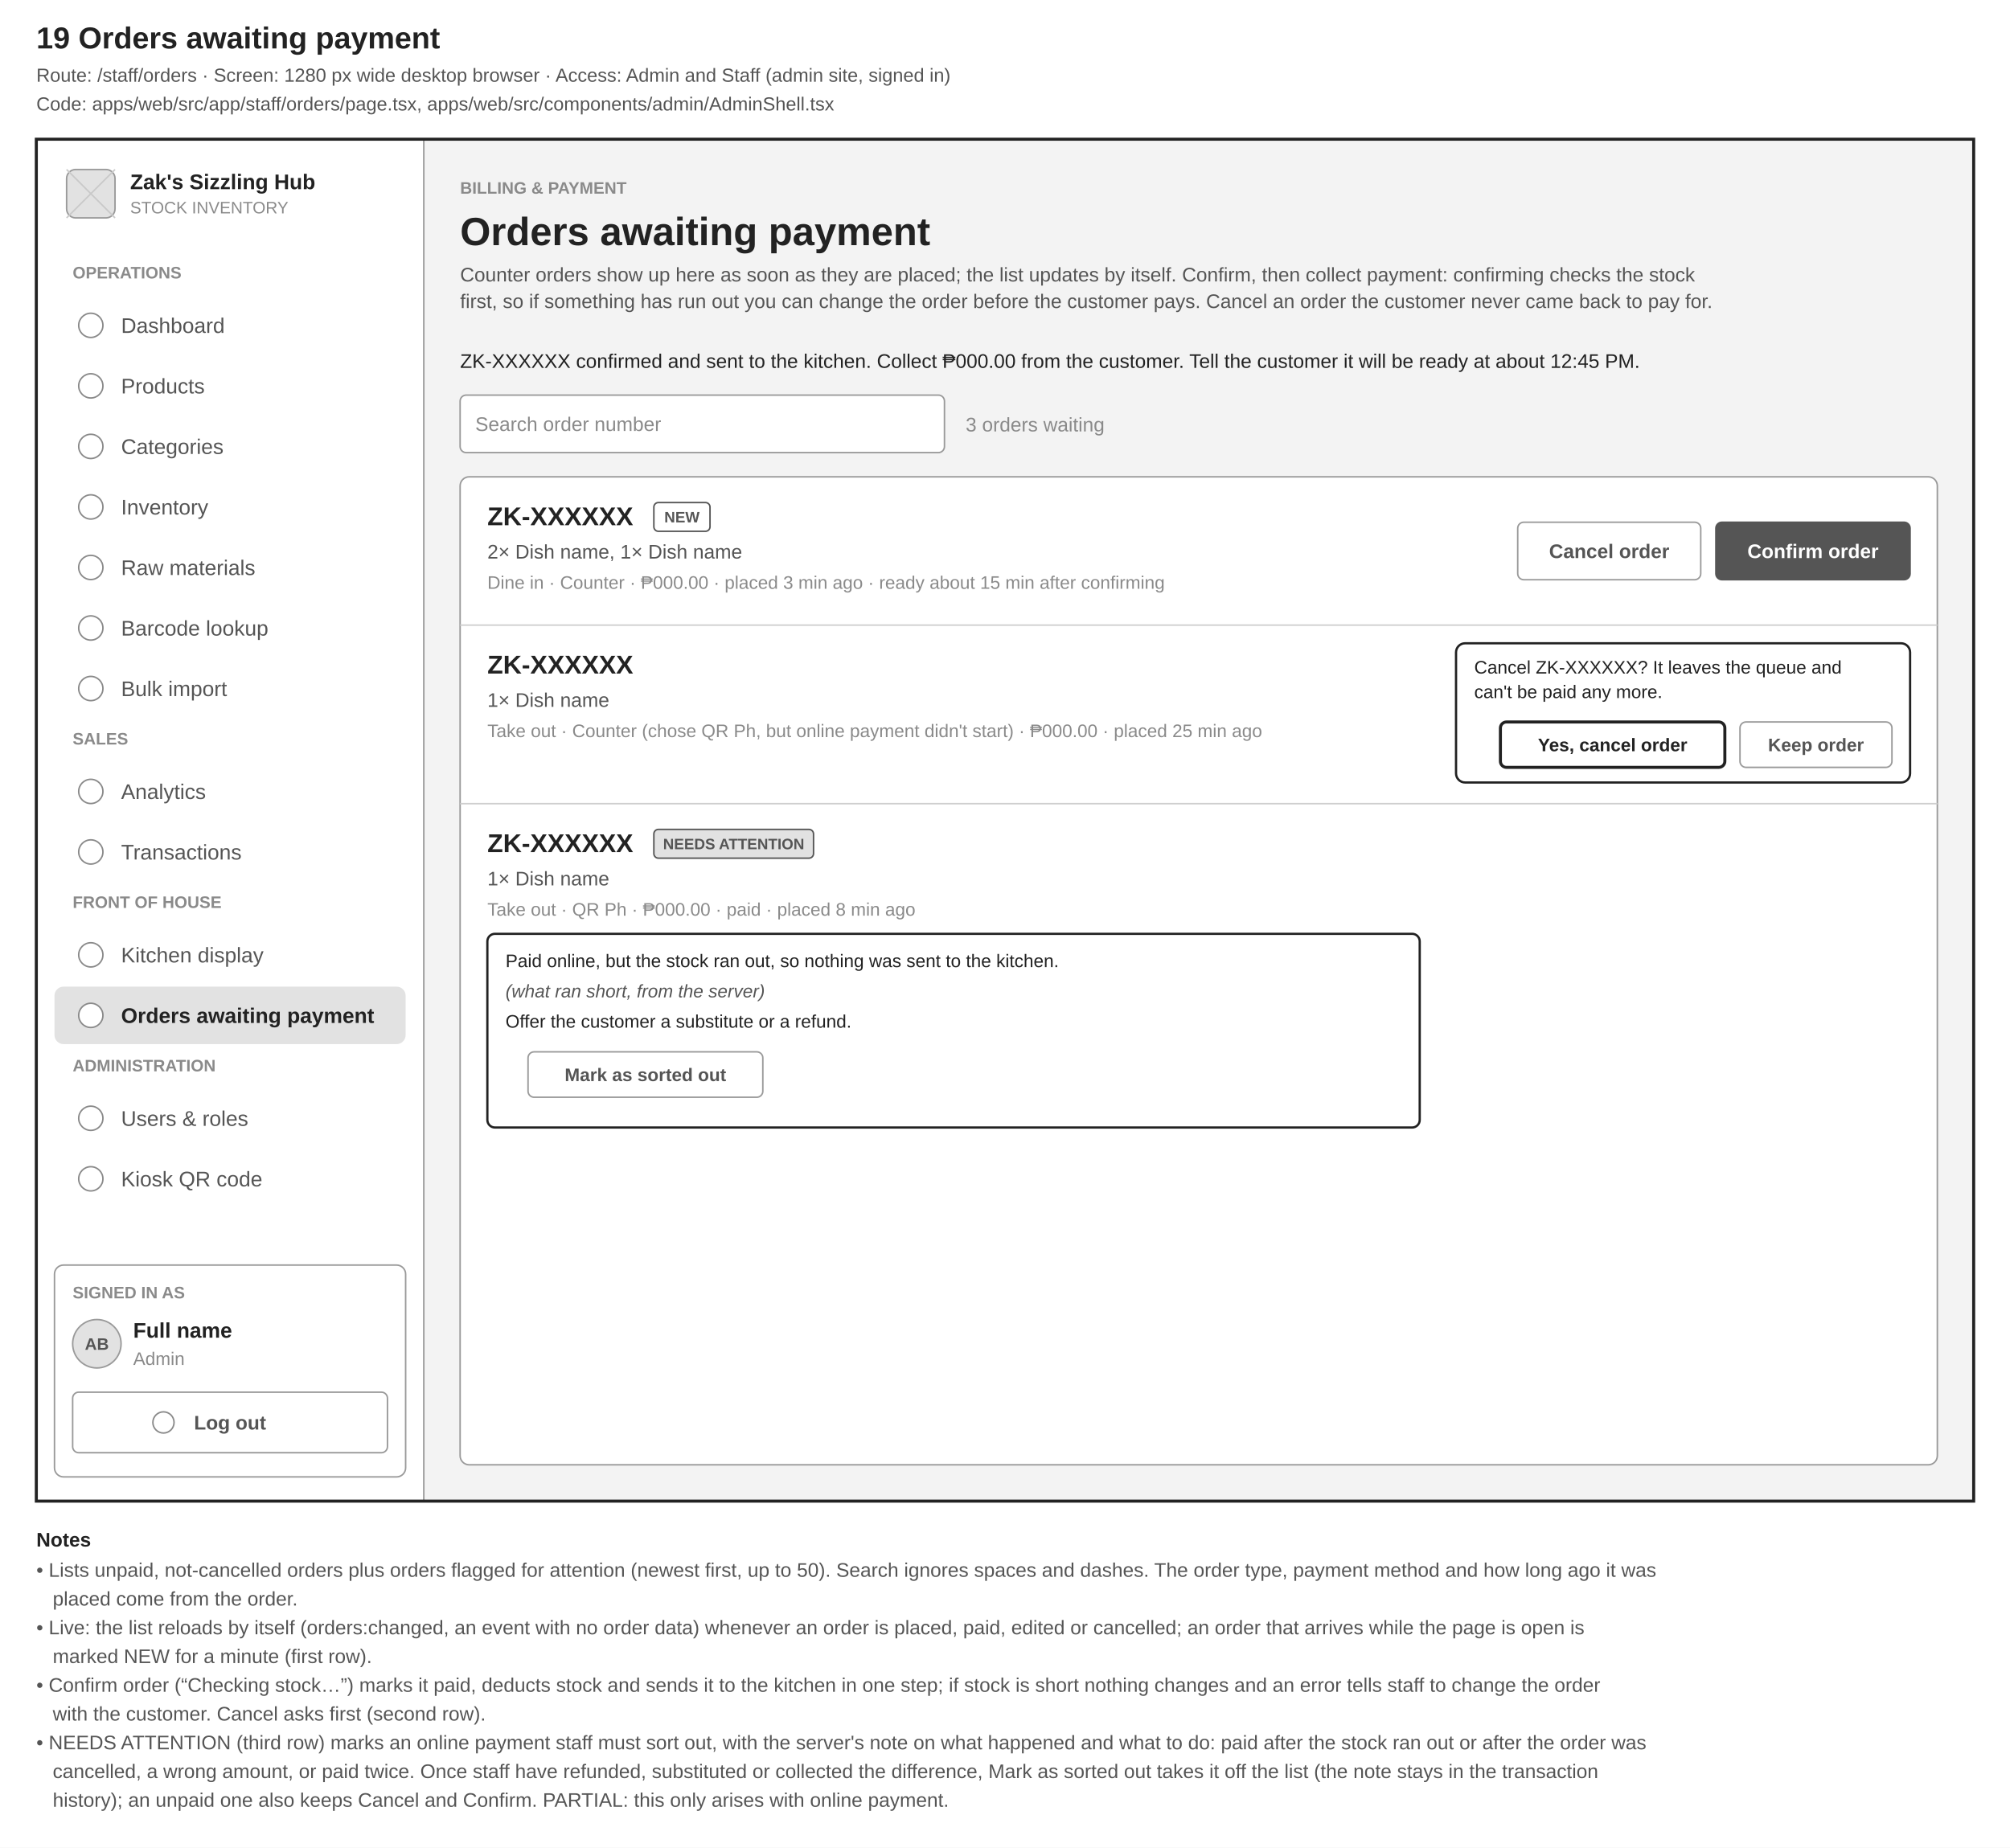
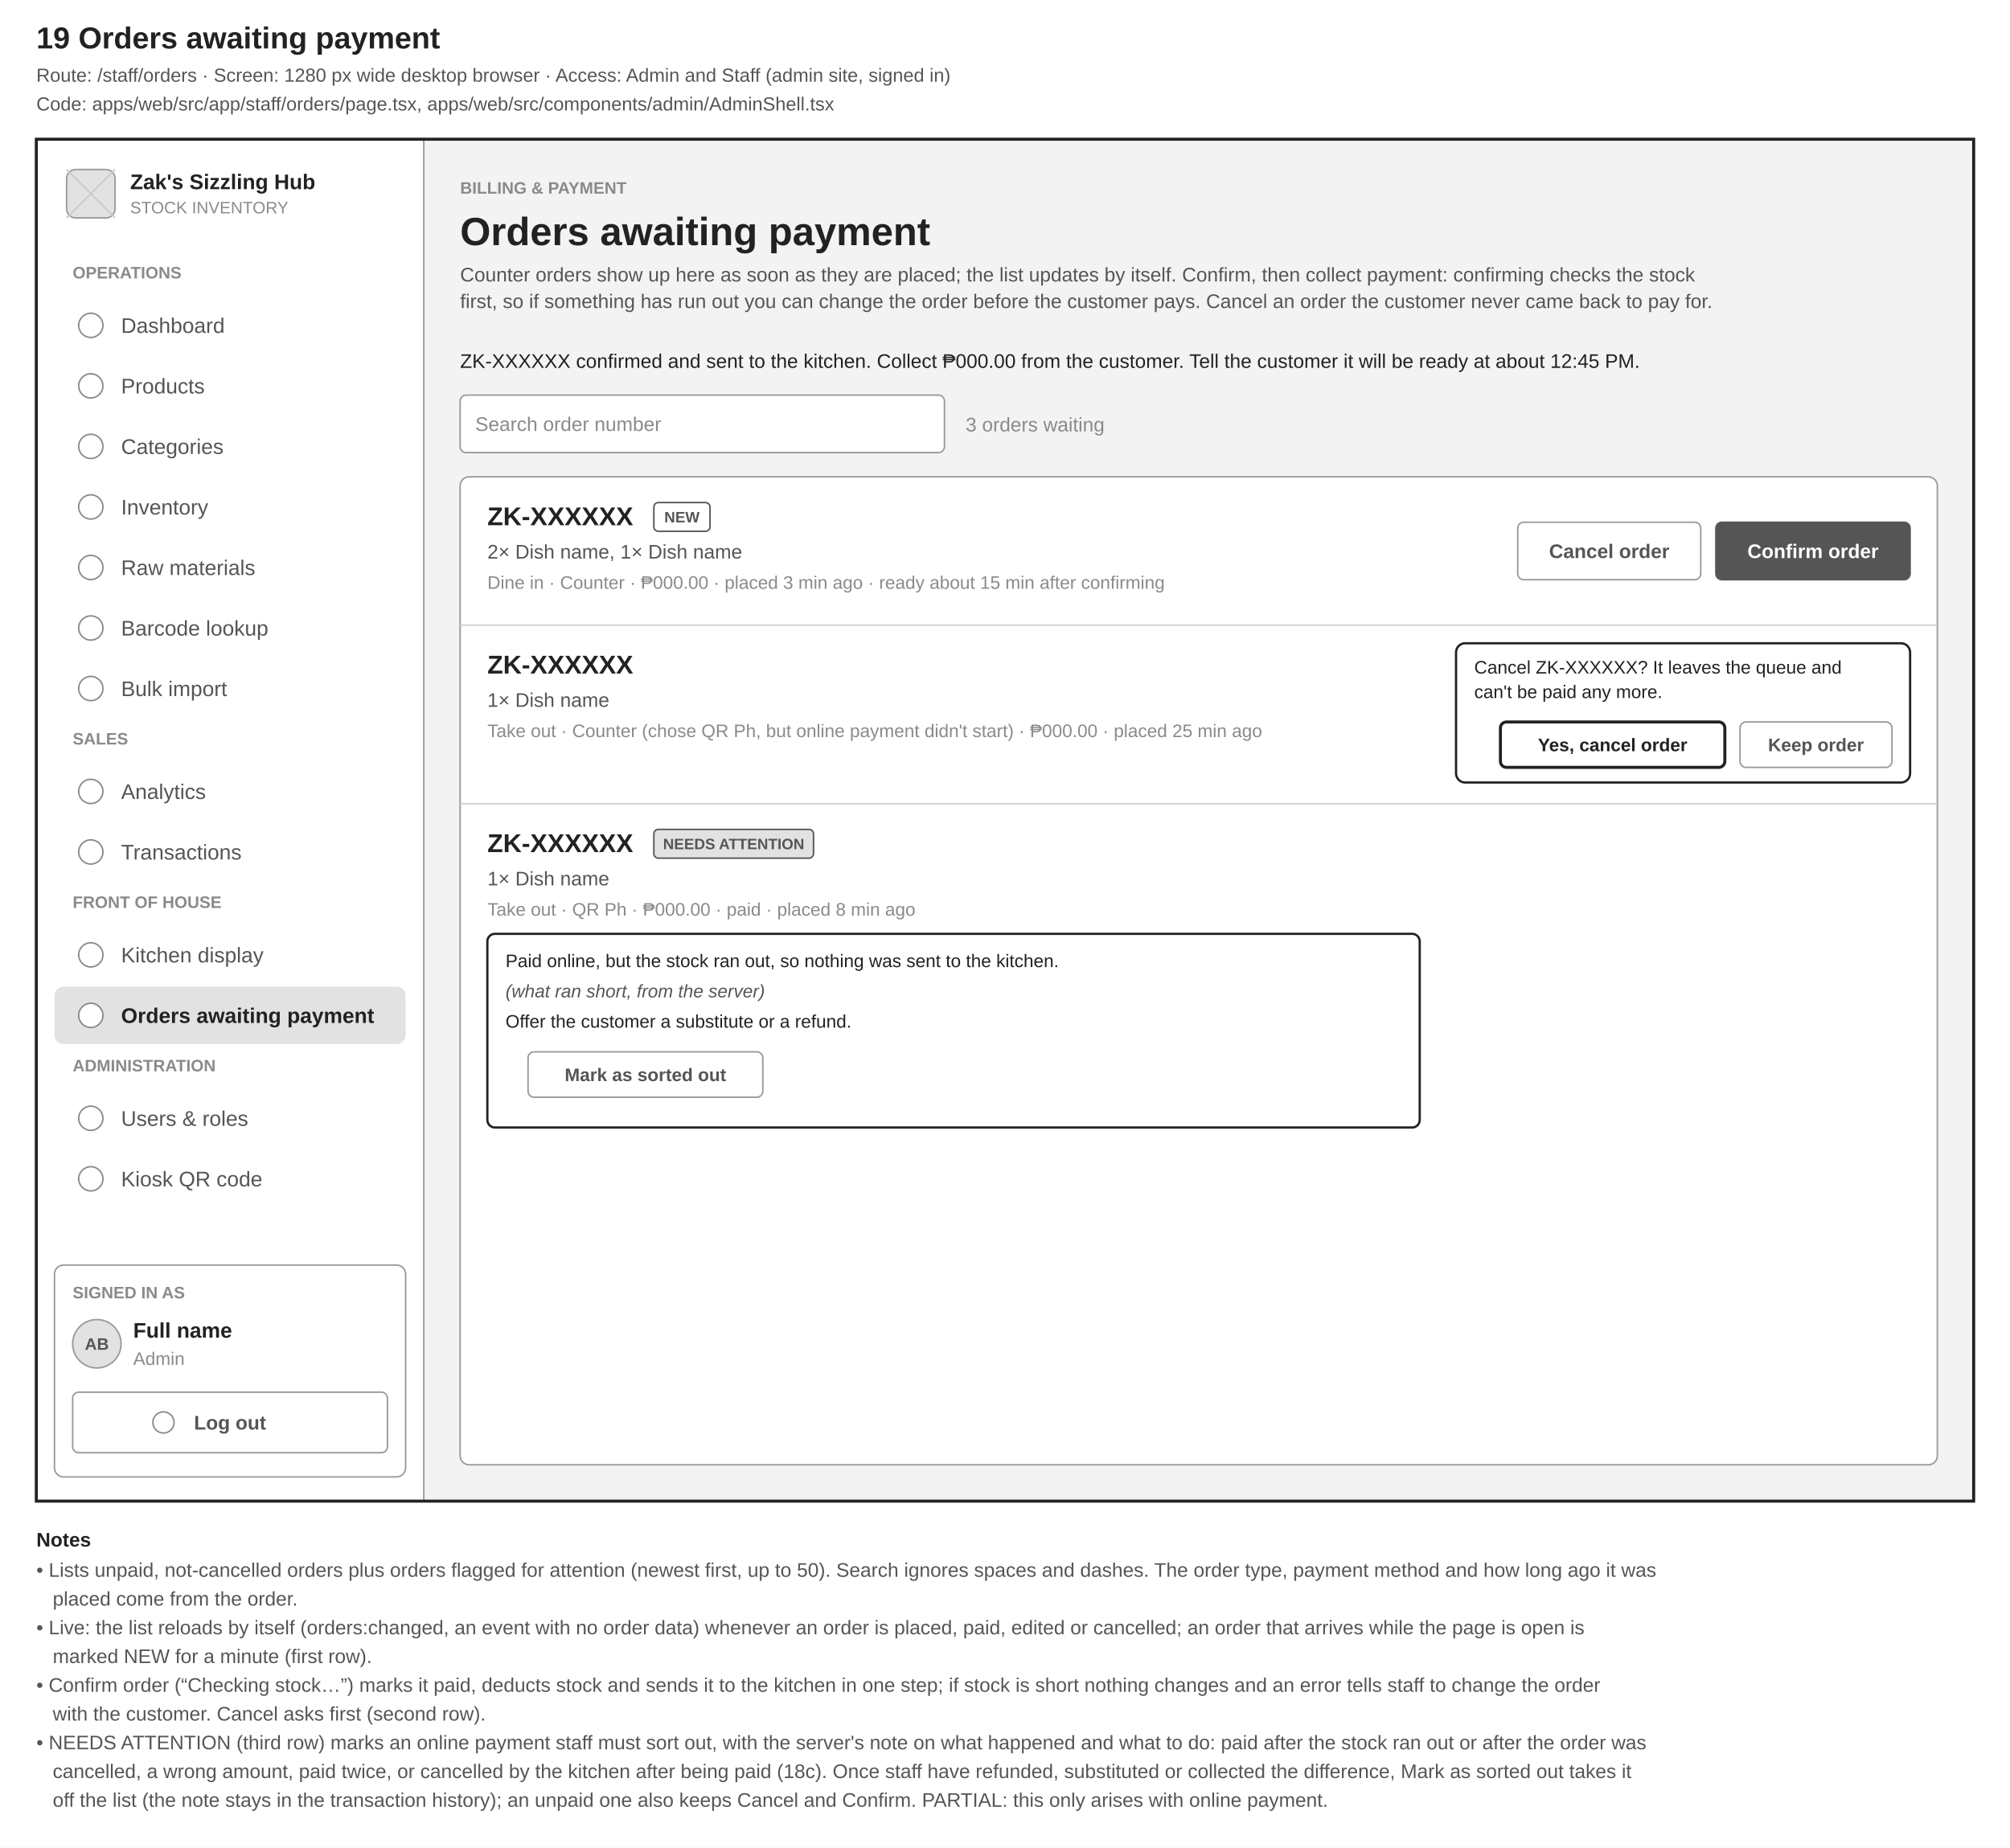
<svg xmlns="http://www.w3.org/2000/svg" width="1328" height="1221" viewBox="0 0 1328 1221">
  <rect x="0" y="0" width="1328" height="1221" fill="#ffffff" />
  <text x="24" y="32" font-family="Arial, Helvetica, sans-serif" font-size="20" font-weight="700" fill="#222222">19  Orders awaiting payment</text>
  <text x="24" y="54" font-family="Arial, Helvetica, sans-serif" font-size="12.5" fill="#555555">Route: /staff/orders   ·   Screen: 1280 px wide desktop browser   ·   Access: Admin and Staff (admin site, signed in)</text>
  <text x="24" y="73" font-family="Arial, Helvetica, sans-serif" font-size="12.5" fill="#555555">Code: apps/web/src/app/staff/orders/page.tsx, apps/web/src/components/admin/AdminShell.tsx</text>
  <text x="24" y="1022" font-family="Arial, Helvetica, sans-serif" font-size="13" font-weight="700" fill="#222222">Notes</text>
  <text x="24" y="1042" font-family="Arial, Helvetica, sans-serif" font-size="13" fill="#555555" xml:space="preserve">• Lists unpaid, not-cancelled orders plus orders flagged for attention (newest first, up to 50). Search ignores spaces and dashes. The order type, payment method and how long ago it was</text>
  <text x="24" y="1061" font-family="Arial, Helvetica, sans-serif" font-size="13" fill="#555555" xml:space="preserve">   placed come from the order.</text>
  <text x="24" y="1080" font-family="Arial, Helvetica, sans-serif" font-size="13" fill="#555555" xml:space="preserve">• Live: the list reloads by itself (orders:changed, an event with no order data) whenever an order is placed, paid, edited or cancelled; an order that arrives while the page is open is</text>
  <text x="24" y="1099" font-family="Arial, Helvetica, sans-serif" font-size="13" fill="#555555" xml:space="preserve">   marked NEW for a minute (first row).</text>
  <text x="24" y="1118" font-family="Arial, Helvetica, sans-serif" font-size="13" fill="#555555" xml:space="preserve">• Confirm order (“Checking stock…”) marks it paid, deducts stock and sends it to the kitchen in one step; if stock is short nothing changes and an error tells staff to change the order</text>
  <text x="24" y="1137" font-family="Arial, Helvetica, sans-serif" font-size="13" fill="#555555" xml:space="preserve">   with the customer. Cancel asks first (second row).</text>
  <text x="24" y="1156" font-family="Arial, Helvetica, sans-serif" font-size="13" fill="#555555" xml:space="preserve">• NEEDS ATTENTION (third row) marks an online payment staff must sort out, with the server's note on what happened and what to do: paid after the stock ran out or after the order was</text>
-   <text x="24" y="1175" font-family="Arial, Helvetica, sans-serif" font-size="13" fill="#555555" xml:space="preserve">   cancelled, a wrong amount, or paid twice. Once staff have refunded, substituted or collected the difference, Mark as sorted out takes it off the list (the note stays in the transaction</text>
-   <text x="24" y="1194" font-family="Arial, Helvetica, sans-serif" font-size="13" fill="#555555" xml:space="preserve">   history); an unpaid one also keeps Cancel and Confirm. PARTIAL: this only arises with online payment.</text>
+   <text x="24" y="1175" font-family="Arial, Helvetica, sans-serif" font-size="13" fill="#555555" xml:space="preserve">   cancelled, a wrong amount, paid twice, or cancelled by the kitchen after being paid (18c). Once staff have refunded, substituted or collected the difference, Mark as sorted out takes it</text>
+   <text x="24" y="1194" font-family="Arial, Helvetica, sans-serif" font-size="13" fill="#555555" xml:space="preserve">   off the list (the note stays in the transaction history); an unpaid one also keeps Cancel and Confirm. PARTIAL: this only arises with online payment.</text>
  <g transform="translate(24,92)">
    <clipPath id="frame">
      <rect x="0" y="0" width="1280" height="900" />
    </clipPath>
    <g clip-path="url(#frame)">
      <rect x="0" y="0" width="1280" height="900" fill="#ffffff" />
      <rect x="0" y="0" width="1280" height="900" rx="0" fill="#f3f3f3" stroke="none" />
      <rect x="0" y="0" width="256" height="900" rx="0" fill="#ffffff" stroke="none" />
      <line x1="256" y1="0" x2="256" y2="900" stroke="#9a9a9a" stroke-width="1" />
      <rect x="20" y="20" width="32" height="32" rx="6" fill="#e2e2e2" stroke="#9a9a9a" stroke-width="1" />
      <line x1="20" y1="20" x2="52" y2="52" stroke="#c9c9c9" stroke-width="1" />
      <line x1="52" y1="20" x2="20" y2="52" stroke="#c9c9c9" stroke-width="1" />
      <text x="62" y="33" font-family="Arial, Helvetica, sans-serif" font-size="14" font-weight="700" text-anchor="start" fill="#222222">Zak's Sizzling Hub</text>
      <text x="62" y="49" font-family="Arial, Helvetica, sans-serif" font-size="11" font-weight="400" text-anchor="start" fill="#8a8a8a">STOCK INVENTORY</text>
      <text x="24" y="92" font-family="Arial, Helvetica, sans-serif" font-size="11" font-weight="700" text-anchor="start" fill="#8a8a8a">OPERATIONS</text>
      <circle cx="36" cy="123" r="8" fill="#ffffff" stroke="#8a8a8a" stroke-width="1" />
      <text x="56" y="128" font-family="Arial, Helvetica, sans-serif" font-size="14" font-weight="400" text-anchor="start" fill="#555555">Dashboard</text>
      <circle cx="36" cy="163" r="8" fill="#ffffff" stroke="#8a8a8a" stroke-width="1" />
      <text x="56" y="168" font-family="Arial, Helvetica, sans-serif" font-size="14" font-weight="400" text-anchor="start" fill="#555555">Products</text>
      <circle cx="36" cy="203" r="8" fill="#ffffff" stroke="#8a8a8a" stroke-width="1" />
      <text x="56" y="208" font-family="Arial, Helvetica, sans-serif" font-size="14" font-weight="400" text-anchor="start" fill="#555555">Categories</text>
      <circle cx="36" cy="243" r="8" fill="#ffffff" stroke="#8a8a8a" stroke-width="1" />
      <text x="56" y="248" font-family="Arial, Helvetica, sans-serif" font-size="14" font-weight="400" text-anchor="start" fill="#555555">Inventory</text>
      <circle cx="36" cy="283" r="8" fill="#ffffff" stroke="#8a8a8a" stroke-width="1" />
      <text x="56" y="288" font-family="Arial, Helvetica, sans-serif" font-size="14" font-weight="400" text-anchor="start" fill="#555555">Raw materials</text>
      <circle cx="36" cy="323" r="8" fill="#ffffff" stroke="#8a8a8a" stroke-width="1" />
      <text x="56" y="328" font-family="Arial, Helvetica, sans-serif" font-size="14" font-weight="400" text-anchor="start" fill="#555555">Barcode lookup</text>
      <circle cx="36" cy="363" r="8" fill="#ffffff" stroke="#8a8a8a" stroke-width="1" />
      <text x="56" y="368" font-family="Arial, Helvetica, sans-serif" font-size="14" font-weight="400" text-anchor="start" fill="#555555">Bulk import</text>
      <text x="24" y="400" font-family="Arial, Helvetica, sans-serif" font-size="11" font-weight="700" text-anchor="start" fill="#8a8a8a">SALES</text>
      <circle cx="36" cy="431" r="8" fill="#ffffff" stroke="#8a8a8a" stroke-width="1" />
      <text x="56" y="436" font-family="Arial, Helvetica, sans-serif" font-size="14" font-weight="400" text-anchor="start" fill="#555555">Analytics</text>
      <circle cx="36" cy="471" r="8" fill="#ffffff" stroke="#8a8a8a" stroke-width="1" />
      <text x="56" y="476" font-family="Arial, Helvetica, sans-serif" font-size="14" font-weight="400" text-anchor="start" fill="#555555">Transactions</text>
      <text x="24" y="508" font-family="Arial, Helvetica, sans-serif" font-size="11" font-weight="700" text-anchor="start" fill="#8a8a8a">FRONT OF HOUSE</text>
      <circle cx="36" cy="539" r="8" fill="#ffffff" stroke="#8a8a8a" stroke-width="1" />
      <text x="56" y="544" font-family="Arial, Helvetica, sans-serif" font-size="14" font-weight="400" text-anchor="start" fill="#555555">Kitchen display</text>
      <rect x="12" y="560" width="232" height="38" rx="6" fill="#e2e2e2" stroke="none" />
      <circle cx="36" cy="579" r="8" fill="#ffffff" stroke="#8a8a8a" stroke-width="1" />
      <text x="56" y="584" font-family="Arial, Helvetica, sans-serif" font-size="14" font-weight="700" text-anchor="start" fill="#222222">Orders awaiting payment</text>
      <text x="24" y="616" font-family="Arial, Helvetica, sans-serif" font-size="11" font-weight="700" text-anchor="start" fill="#8a8a8a">ADMINISTRATION</text>
      <circle cx="36" cy="647" r="8" fill="#ffffff" stroke="#8a8a8a" stroke-width="1" />
      <text x="56" y="652" font-family="Arial, Helvetica, sans-serif" font-size="14" font-weight="400" text-anchor="start" fill="#555555">Users &amp; roles</text>
      <circle cx="36" cy="687" r="8" fill="#ffffff" stroke="#8a8a8a" stroke-width="1" />
      <text x="56" y="692" font-family="Arial, Helvetica, sans-serif" font-size="14" font-weight="400" text-anchor="start" fill="#555555">Kiosk QR code</text>
      <rect x="12" y="744" width="232" height="140" rx="6" fill="#ffffff" stroke="#9a9a9a" stroke-width="1" />
      <text x="24" y="766" font-family="Arial, Helvetica, sans-serif" font-size="11" font-weight="700" text-anchor="start" fill="#8a8a8a">SIGNED IN AS</text>
      <circle cx="40" cy="796" r="16" fill="#e2e2e2" stroke="#9a9a9a" stroke-width="1" />
      <text x="40" y="800" font-family="Arial, Helvetica, sans-serif" font-size="11" font-weight="700" text-anchor="middle" fill="#555555">AB</text>
      <text x="64" y="792" font-family="Arial, Helvetica, sans-serif" font-size="14" font-weight="700" text-anchor="start" fill="#222222">Full name</text>
      <text x="64" y="810" font-family="Arial, Helvetica, sans-serif" font-size="12" font-weight="400" text-anchor="start" fill="#8a8a8a">Admin</text>
      <rect x="24" y="828" width="208" height="40" rx="4" fill="#ffffff" stroke="#9a9a9a" stroke-width="1" />
      <text x="128.0" y="852.68" font-family="Arial, Helvetica, sans-serif" font-size="13" font-weight="700" text-anchor="middle" fill="#555555">Log out</text>
      <circle cx="84" cy="848" r="7" fill="#ffffff" stroke="#8a8a8a" stroke-width="1" />
      <text x="280" y="36" font-family="Arial, Helvetica, sans-serif" font-size="11" font-weight="700" text-anchor="start" fill="#8a8a8a">BILLING &amp; PAYMENT</text>
      <text x="280" y="70" font-family="Arial, Helvetica, sans-serif" font-size="26" font-weight="700" text-anchor="start" fill="#222222">Orders awaiting payment</text>
      <text x="280" y="94" font-family="Arial, Helvetica, sans-serif" font-size="13" font-weight="400" text-anchor="start" fill="#555555">Counter orders show up here as soon as they are placed; the list updates by itself. Confirm, then collect payment: confirming checks the stock</text>
      <text x="280" y="111.55" font-family="Arial, Helvetica, sans-serif" font-size="13" font-weight="400" text-anchor="start" fill="#555555">first, so if something has run out you can change the order before the customer pays. Cancel an order the customer never came back to pay for.</text>
      <text x="280" y="151.1" font-family="Arial, Helvetica, sans-serif" font-size="13" font-weight="400" text-anchor="start" fill="#222222">ZK-XXXXXX confirmed and sent to the kitchen. Collect ₱000.00 from the customer. Tell the customer it will be ready at about 12:45 PM.</text>
      <rect x="280" y="169.1" width="320" height="38" rx="4" fill="#ffffff" stroke="#9a9a9a" stroke-width="1" />
      <text x="290" y="192.78" font-family="Arial, Helvetica, sans-serif" font-size="13" font-weight="400" text-anchor="start" fill="#8a8a8a">Search order number</text>
      <text x="614" y="193.1" font-family="Arial, Helvetica, sans-serif" font-size="13" font-weight="400" text-anchor="start" fill="#8a8a8a">3 orders waiting</text>
      <rect x="280" y="223.1" width="976" height="652.9" rx="6" fill="#ffffff" stroke="#9a9a9a" stroke-width="1" />
      <text x="298" y="255.1" font-family="Arial, Helvetica, sans-serif" font-size="17" font-weight="700" text-anchor="start" fill="#222222">ZK-XXXXXX</text>
      <rect x="408" y="240.1" width="37.1" height="19" rx="3" fill="#ffffff" stroke="#555555" stroke-width="1" />
      <text x="426.55" y="253.2" font-family="Arial, Helvetica, sans-serif" font-size="10" font-weight="700" text-anchor="middle" fill="#555555">NEW</text>
      <text x="298" y="277.1" font-family="Arial, Helvetica, sans-serif" font-size="13" font-weight="400" text-anchor="start" fill="#555555">2× Dish name, 1× Dish name</text>
      <text x="298" y="297.1" font-family="Arial, Helvetica, sans-serif" font-size="12" font-weight="400" text-anchor="start" fill="#8a8a8a">Dine in · Counter · ₱000.00 · placed 3 min ago · ready about 15 min after confirming</text>
      <rect x="1109.67" y="253.1" width="128.33" height="38" rx="4" fill="#555555" stroke="#555555" stroke-width="1" />
      <text x="1173.835" y="276.78" font-family="Arial, Helvetica, sans-serif" font-size="13" font-weight="700" text-anchor="middle" fill="#ffffff">Confirm order</text>
      <rect x="978.75" y="253.1" width="120.92" height="38" rx="4" fill="#ffffff" stroke="#9a9a9a" stroke-width="1" />
      <text x="1039.21" y="276.78" font-family="Arial, Helvetica, sans-serif" font-size="13" font-weight="700" text-anchor="middle" fill="#555555">Cancel order</text>
      <line x1="280" y1="321.1" x2="1256" y2="321.1" stroke="#cfcfcf" stroke-width="1" />
      <text x="298" y="353.1" font-family="Arial, Helvetica, sans-serif" font-size="17" font-weight="700" text-anchor="start" fill="#222222">ZK-XXXXXX</text>
      <text x="298" y="375.1" font-family="Arial, Helvetica, sans-serif" font-size="13" font-weight="400" text-anchor="start" fill="#555555">1× Dish name</text>
      <text x="298" y="395.1" font-family="Arial, Helvetica, sans-serif" font-size="12" font-weight="400" text-anchor="start" fill="#8a8a8a">Take out · Counter (chose QR Ph, but online payment didn't start) · ₱000.00 · placed 25 min ago</text>
      <rect x="938" y="333.1" width="300" height="92" rx="6" fill="#ffffff" stroke="#222222" stroke-width="1.5" />
      <text x="950" y="353.1" font-family="Arial, Helvetica, sans-serif" font-size="12" font-weight="400" text-anchor="start" fill="#222222">Cancel ZK-XXXXXX? It leaves the queue and</text>
      <text x="950" y="369.3" font-family="Arial, Helvetica, sans-serif" font-size="12" font-weight="400" text-anchor="start" fill="#222222">can't be paid any more.</text>
      <rect x="1125.6" y="385.1" width="100.4" height="30" rx="4" fill="#ffffff" stroke="#9a9a9a" stroke-width="1" />
      <text x="1175.8" y="404.42" font-family="Arial, Helvetica, sans-serif" font-size="12" font-weight="700" text-anchor="middle" fill="#555555">Keep order</text>
      <rect x="967.32" y="385.1" width="148.28" height="30" rx="4" fill="#ffffff" stroke="#222222" stroke-width="2" />
      <text x="1041.46" y="404.42" font-family="Arial, Helvetica, sans-serif" font-size="12" font-weight="700" text-anchor="middle" fill="#222222">Yes, cancel order</text>
      <line x1="280" y1="439.1" x2="1256" y2="439.1" stroke="#cfcfcf" stroke-width="1" />
      <text x="298" y="471.1" font-family="Arial, Helvetica, sans-serif" font-size="17" font-weight="700" text-anchor="start" fill="#222222">ZK-XXXXXX</text>
      <rect x="408" y="456.1" width="105.5" height="19" rx="3" fill="#e2e2e2" stroke="#555555" stroke-width="1" />
      <text x="460.75" y="469.2" font-family="Arial, Helvetica, sans-serif" font-size="10" font-weight="700" text-anchor="middle" fill="#555555">NEEDS ATTENTION</text>
      <text x="298" y="493.1" font-family="Arial, Helvetica, sans-serif" font-size="13" font-weight="400" text-anchor="start" fill="#555555">1× Dish name</text>
      <text x="298" y="513.1" font-family="Arial, Helvetica, sans-serif" font-size="12" font-weight="400" text-anchor="start" fill="#8a8a8a">Take out · QR Ph · ₱000.00 · paid · placed 8 min ago</text>
      <rect x="298" y="525.1" width="616" height="128" rx="5" fill="#ffffff" stroke="#222222" stroke-width="1.5" />
      <text x="310" y="547.1" font-family="Arial, Helvetica, sans-serif" font-size="12" font-weight="400" text-anchor="start" fill="#222222">Paid online, but the stock ran out, so nothing was sent to the kitchen.</text>
      <text x="310" y="567.1" font-family="Arial, Helvetica, sans-serif" font-size="12" font-weight="400" text-anchor="start" fill="#555555" font-style="italic">(what ran short, from the server)</text>
      <text x="310" y="587.1" font-family="Arial, Helvetica, sans-serif" font-size="12" font-weight="400" text-anchor="start" fill="#222222">Offer the customer a substitute or a refund.</text>
      <rect x="324.88" y="603.1" width="155.12" height="30" rx="4" fill="#ffffff" stroke="#9a9a9a" stroke-width="1" />
      <text x="402.44" y="622.42" font-family="Arial, Helvetica, sans-serif" font-size="12" font-weight="700" text-anchor="middle" fill="#555555">Mark as sorted out</text>
    </g>
    <rect x="0" y="0" width="1280" height="900" fill="none" stroke="#222222" stroke-width="2" />
  </g>
</svg>
